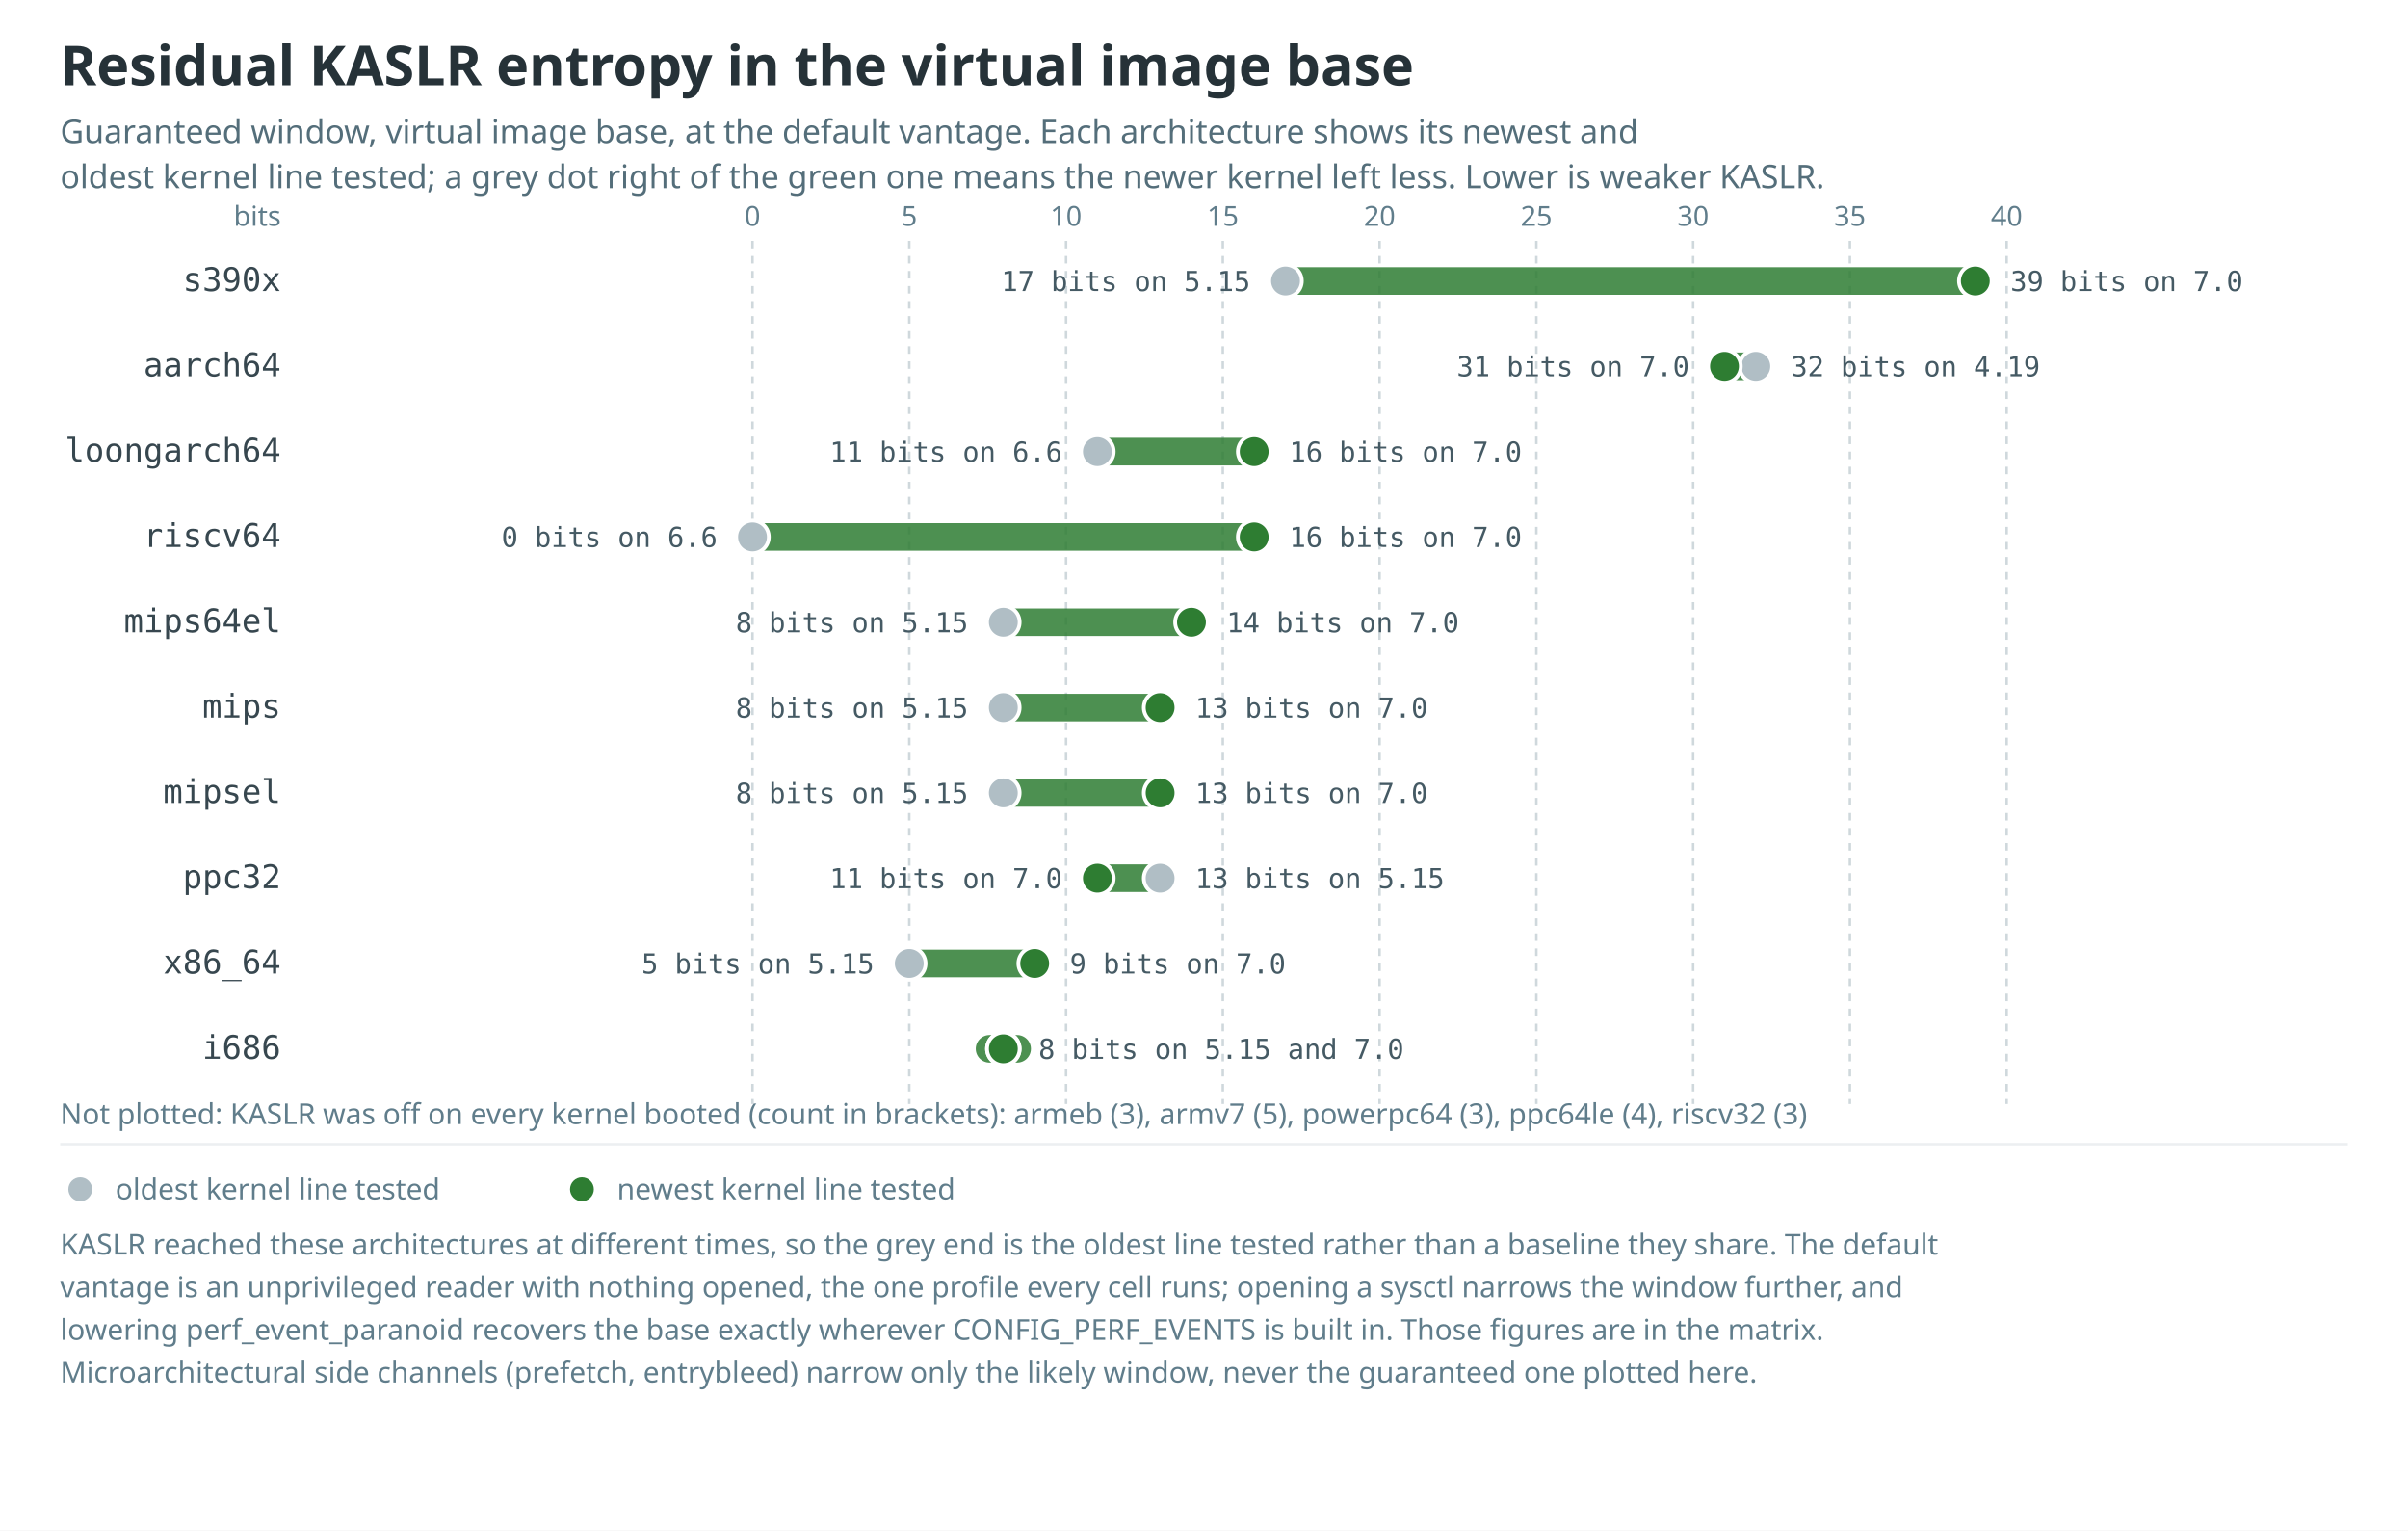
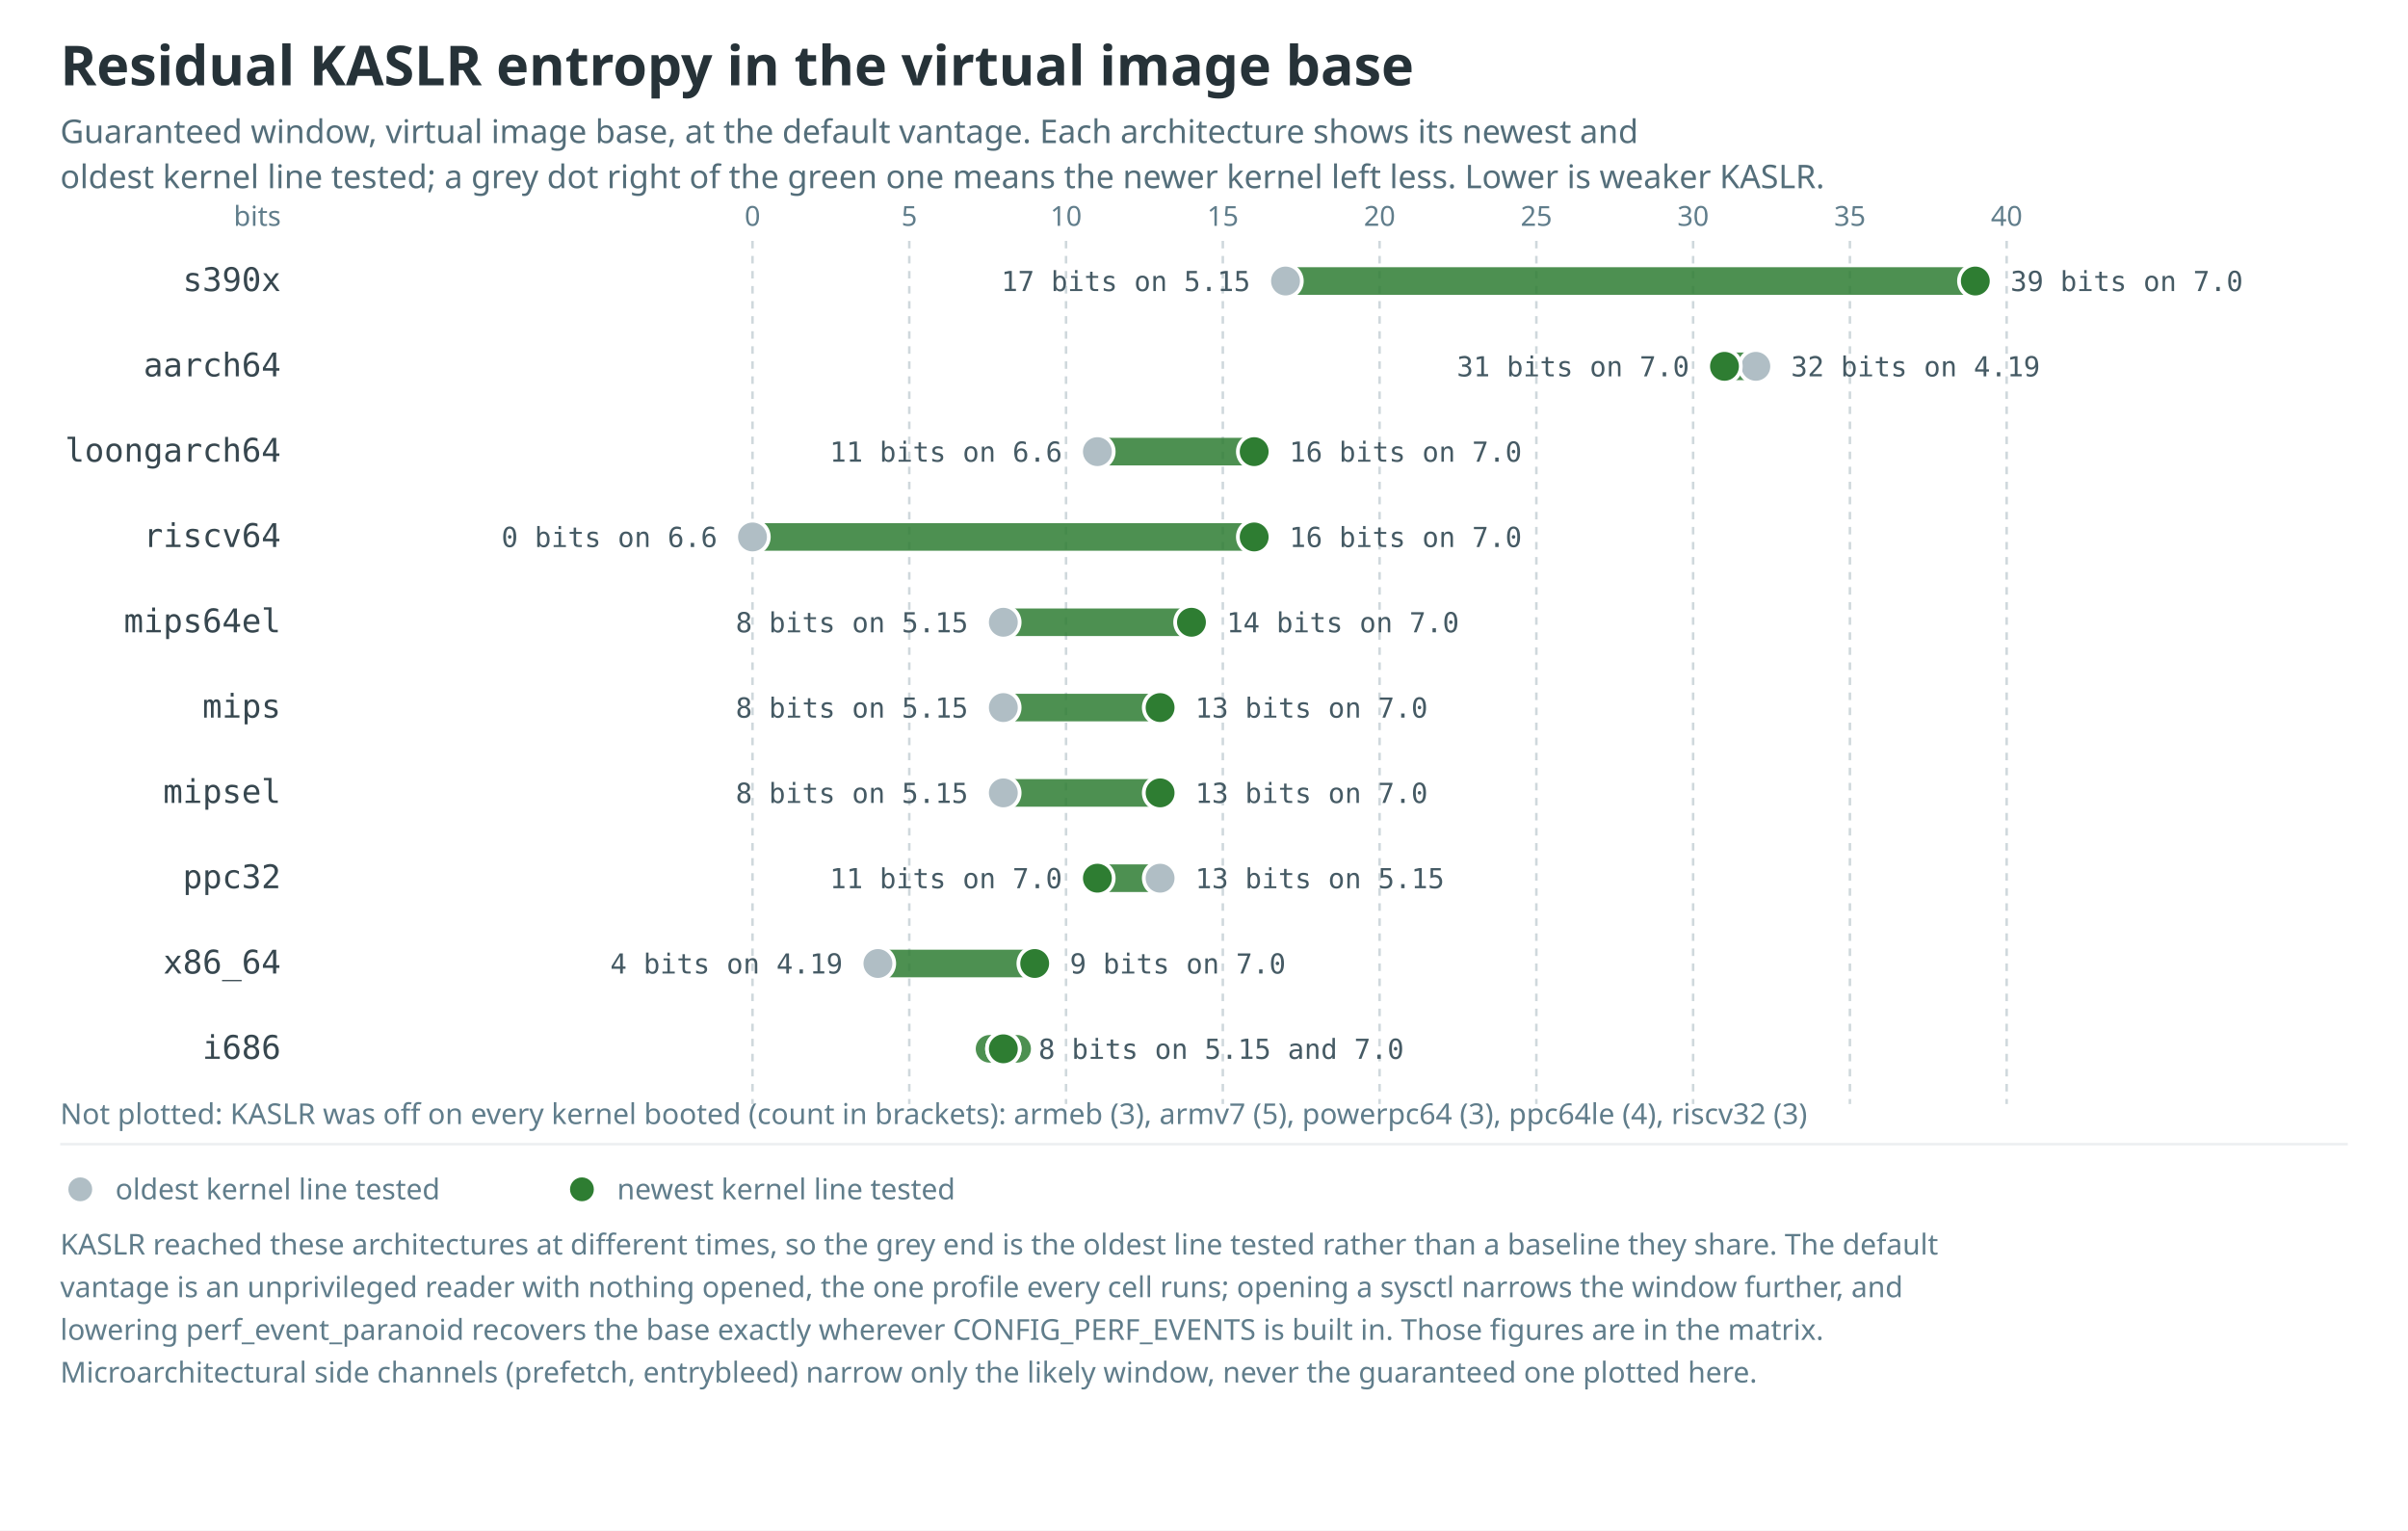
<svg xmlns="http://www.w3.org/2000/svg" width="960" height="610" viewBox="0 0 960 610" font-family="sans-serif">
  <style>
      .title { font-size: 22px; font-weight: 700; fill: #263238; }
      .sub   { font-size: 13px; fill: #546e7a; }
      .arch  { font-family: monospace; font-size: 13px; fill: #37474f; }
      .val   { font-family: monospace; font-size: 11px; fill: #455a64; }
      .note  { font-size: 11.5px; fill: #607d8b; }
      .axis  { font-size: 11px; fill: #607d8b; }
      .guide { stroke: #cfd8dc; stroke-width: 1; stroke-dasharray: 3 3; }
  </style>
  <rect width="960" height="610" fill="#ffffff" />
  <text class="title" x="24" y="34">Residual KASLR entropy in the virtual image base</text>
  <text class="sub" x="24" y="57">Guaranteed window, virtual image base, at the default vantage. Each architecture shows its newest and</text>
  <text class="sub" x="24" y="75">oldest kernel line tested; a grey dot right of the green one means the newer kernel left less. Lower is weaker KASLR.</text>
  <line class="guide" x1="300.0" y1="96" x2="300.0" y2="440" />
  <text class="axis" x="300.0" y="90" text-anchor="middle">0</text>
  <line class="guide" x1="362.5" y1="96" x2="362.5" y2="440" />
  <text class="axis" x="362.5" y="90" text-anchor="middle">5</text>
  <line class="guide" x1="425.0" y1="96" x2="425.0" y2="440" />
  <text class="axis" x="425.0" y="90" text-anchor="middle">10</text>
  <line class="guide" x1="487.5" y1="96" x2="487.5" y2="440" />
  <text class="axis" x="487.5" y="90" text-anchor="middle">15</text>
  <line class="guide" x1="550.0" y1="96" x2="550.0" y2="440" />
  <text class="axis" x="550.0" y="90" text-anchor="middle">20</text>
  <line class="guide" x1="612.5" y1="96" x2="612.5" y2="440" />
  <text class="axis" x="612.5" y="90" text-anchor="middle">25</text>
  <line class="guide" x1="675.0" y1="96" x2="675.0" y2="440" />
  <text class="axis" x="675.0" y="90" text-anchor="middle">30</text>
  <line class="guide" x1="737.5" y1="96" x2="737.5" y2="440" />
  <text class="axis" x="737.5" y="90" text-anchor="middle">35</text>
  <line class="guide" x1="800.0" y1="96" x2="800.0" y2="440" />
  <text class="axis" x="800.0" y="90" text-anchor="middle">40</text>
  <text class="axis" x="112" y="90" text-anchor="end">bits</text>
  <text class="arch" x="112" y="116" text-anchor="end">s390x</text>
  <line x1="512.5" y1="112" x2="787.5" y2="112" stroke="#2e7d32" stroke-width="11" stroke-linecap="round" opacity="0.85" />
  <circle cx="512.5" cy="112" r="6.5" fill="#b0bec5" stroke="#ffffff" stroke-width="1.5" />
  <circle cx="787.5" cy="112" r="6.5" fill="#2e7d32" stroke="#ffffff" stroke-width="1.5" />
  <text class="val" x="498.5" y="116" text-anchor="end">17 bits on 5.15</text>
  <text class="val" x="801.5" y="116">39 bits on 7.0</text>
  <text class="arch" x="112" y="150" text-anchor="end">aarch64</text>
  <line x1="687.5" y1="146" x2="700.0" y2="146" stroke="#2e7d32" stroke-width="11" stroke-linecap="round" opacity="0.85" />
  <circle cx="700.0" cy="146" r="6.5" fill="#b0bec5" stroke="#ffffff" stroke-width="1.5" />
  <circle cx="687.5" cy="146" r="6.5" fill="#2e7d32" stroke="#ffffff" stroke-width="1.5" />
  <text class="val" x="673.5" y="150" text-anchor="end">31 bits on 7.0</text>
  <text class="val" x="714.0" y="150">32 bits on 4.19</text>
  <text class="arch" x="112" y="184" text-anchor="end">loongarch64</text>
  <line x1="437.5" y1="180" x2="500.0" y2="180" stroke="#2e7d32" stroke-width="11" stroke-linecap="round" opacity="0.85" />
  <circle cx="437.5" cy="180" r="6.5" fill="#b0bec5" stroke="#ffffff" stroke-width="1.5" />
  <circle cx="500.0" cy="180" r="6.5" fill="#2e7d32" stroke="#ffffff" stroke-width="1.5" />
  <text class="val" x="423.5" y="184" text-anchor="end">11 bits on 6.6</text>
  <text class="val" x="514.0" y="184">16 bits on 7.0</text>
  <text class="arch" x="112" y="218" text-anchor="end">riscv64</text>
  <line x1="300.0" y1="214" x2="500.0" y2="214" stroke="#2e7d32" stroke-width="11" stroke-linecap="round" opacity="0.85" />
  <circle cx="300.0" cy="214" r="6.5" fill="#b0bec5" stroke="#ffffff" stroke-width="1.5" />
  <circle cx="500.0" cy="214" r="6.5" fill="#2e7d32" stroke="#ffffff" stroke-width="1.5" />
  <text class="val" x="286.0" y="218" text-anchor="end">0 bits on 6.6</text>
  <text class="val" x="514.0" y="218">16 bits on 7.0</text>
  <text class="arch" x="112" y="252" text-anchor="end">mips64el</text>
  <line x1="400.0" y1="248" x2="475.0" y2="248" stroke="#2e7d32" stroke-width="11" stroke-linecap="round" opacity="0.85" />
  <circle cx="400.0" cy="248" r="6.5" fill="#b0bec5" stroke="#ffffff" stroke-width="1.5" />
  <circle cx="475.0" cy="248" r="6.5" fill="#2e7d32" stroke="#ffffff" stroke-width="1.5" />
  <text class="val" x="386.0" y="252" text-anchor="end">8 bits on 5.15</text>
  <text class="val" x="489.0" y="252">14 bits on 7.0</text>
  <text class="arch" x="112" y="286" text-anchor="end">mips</text>
  <line x1="400.0" y1="282" x2="462.5" y2="282" stroke="#2e7d32" stroke-width="11" stroke-linecap="round" opacity="0.85" />
  <circle cx="400.0" cy="282" r="6.5" fill="#b0bec5" stroke="#ffffff" stroke-width="1.5" />
  <circle cx="462.5" cy="282" r="6.5" fill="#2e7d32" stroke="#ffffff" stroke-width="1.5" />
  <text class="val" x="386.0" y="286" text-anchor="end">8 bits on 5.15</text>
  <text class="val" x="476.5" y="286">13 bits on 7.0</text>
  <text class="arch" x="112" y="320" text-anchor="end">mipsel</text>
  <line x1="400.0" y1="316" x2="462.5" y2="316" stroke="#2e7d32" stroke-width="11" stroke-linecap="round" opacity="0.85" />
  <circle cx="400.0" cy="316" r="6.5" fill="#b0bec5" stroke="#ffffff" stroke-width="1.5" />
  <circle cx="462.5" cy="316" r="6.5" fill="#2e7d32" stroke="#ffffff" stroke-width="1.5" />
  <text class="val" x="386.0" y="320" text-anchor="end">8 bits on 5.15</text>
  <text class="val" x="476.5" y="320">13 bits on 7.0</text>
  <text class="arch" x="112" y="354" text-anchor="end">ppc32</text>
  <line x1="437.5" y1="350" x2="462.5" y2="350" stroke="#2e7d32" stroke-width="11" stroke-linecap="round" opacity="0.85" />
  <circle cx="462.5" cy="350" r="6.5" fill="#b0bec5" stroke="#ffffff" stroke-width="1.5" />
  <circle cx="437.5" cy="350" r="6.5" fill="#2e7d32" stroke="#ffffff" stroke-width="1.5" />
  <text class="val" x="423.5" y="354" text-anchor="end">11 bits on 7.0</text>
  <text class="val" x="476.5" y="354">13 bits on 5.15</text>
  <text class="arch" x="112" y="388" text-anchor="end">x86_64</text>
-   <line x1="362.5" y1="384" x2="412.5" y2="384" stroke="#2e7d32" stroke-width="11" stroke-linecap="round" opacity="0.85" />
-   <circle cx="362.5" cy="384" r="6.5" fill="#b0bec5" stroke="#ffffff" stroke-width="1.5" />
+   <line x1="350.0" y1="384" x2="412.5" y2="384" stroke="#2e7d32" stroke-width="11" stroke-linecap="round" opacity="0.85" />
+   <circle cx="350.0" cy="384" r="6.5" fill="#b0bec5" stroke="#ffffff" stroke-width="1.5" />
  <circle cx="412.5" cy="384" r="6.5" fill="#2e7d32" stroke="#ffffff" stroke-width="1.5" />
-   <text class="val" x="348.5" y="388" text-anchor="end">5 bits on 5.15</text>
+   <text class="val" x="336.0" y="388" text-anchor="end">4 bits on 4.19</text>
  <text class="val" x="426.5" y="388">9 bits on 7.0</text>
  <text class="arch" x="112" y="422" text-anchor="end">i686</text>
  <line x1="394.5" y1="418" x2="405.5" y2="418" stroke="#2e7d32" stroke-width="11" stroke-linecap="round" opacity="0.85" />
  <circle cx="400.0" cy="418" r="6.5" fill="#b0bec5" stroke="#ffffff" stroke-width="1.5" />
  <circle cx="400.0" cy="418" r="6.5" fill="#2e7d32" stroke="#ffffff" stroke-width="1.5" />
  <text class="val" x="414.0" y="422">8 bits on 5.15 and 7.0</text>
  <line x1="24" y1="456" x2="936" y2="456" stroke="#eceff1" stroke-width="1" />
  <text class="note" x="24" y="448">Not plotted: KASLR was off on every kernel booted (count in brackets): armeb (3), armv7 (5), powerpc64 (3), ppc64le (4), riscv32 (3)</text>
  <circle cx="32" cy="474" r="5.5" fill="#b0bec5" stroke="#ffffff" stroke-width="1.5" />
  <text class="note" x="46" y="478">oldest kernel line tested</text>
  <circle cx="232" cy="474" r="5.5" fill="#2e7d32" stroke="#ffffff" stroke-width="1.5" />
  <text class="note" x="246" y="478">newest kernel line tested</text>
  <text class="note" x="24" y="500">KASLR reached these architectures at different times, so the grey end is the oldest line tested rather than a baseline they share. The default</text>
  <text class="note" x="24" y="517">vantage is an unprivileged reader with nothing opened, the one profile every cell runs; opening a sysctl narrows the window further, and</text>
  <text class="note" x="24" y="534">lowering perf_event_paranoid recovers the base exactly wherever CONFIG_PERF_EVENTS is built in. Those figures are in the matrix.</text>
  <text class="note" x="24" y="551">Microarchitectural side channels (prefetch, entrybleed) narrow only the likely window, never the guaranteed one plotted here.</text>
</svg>
